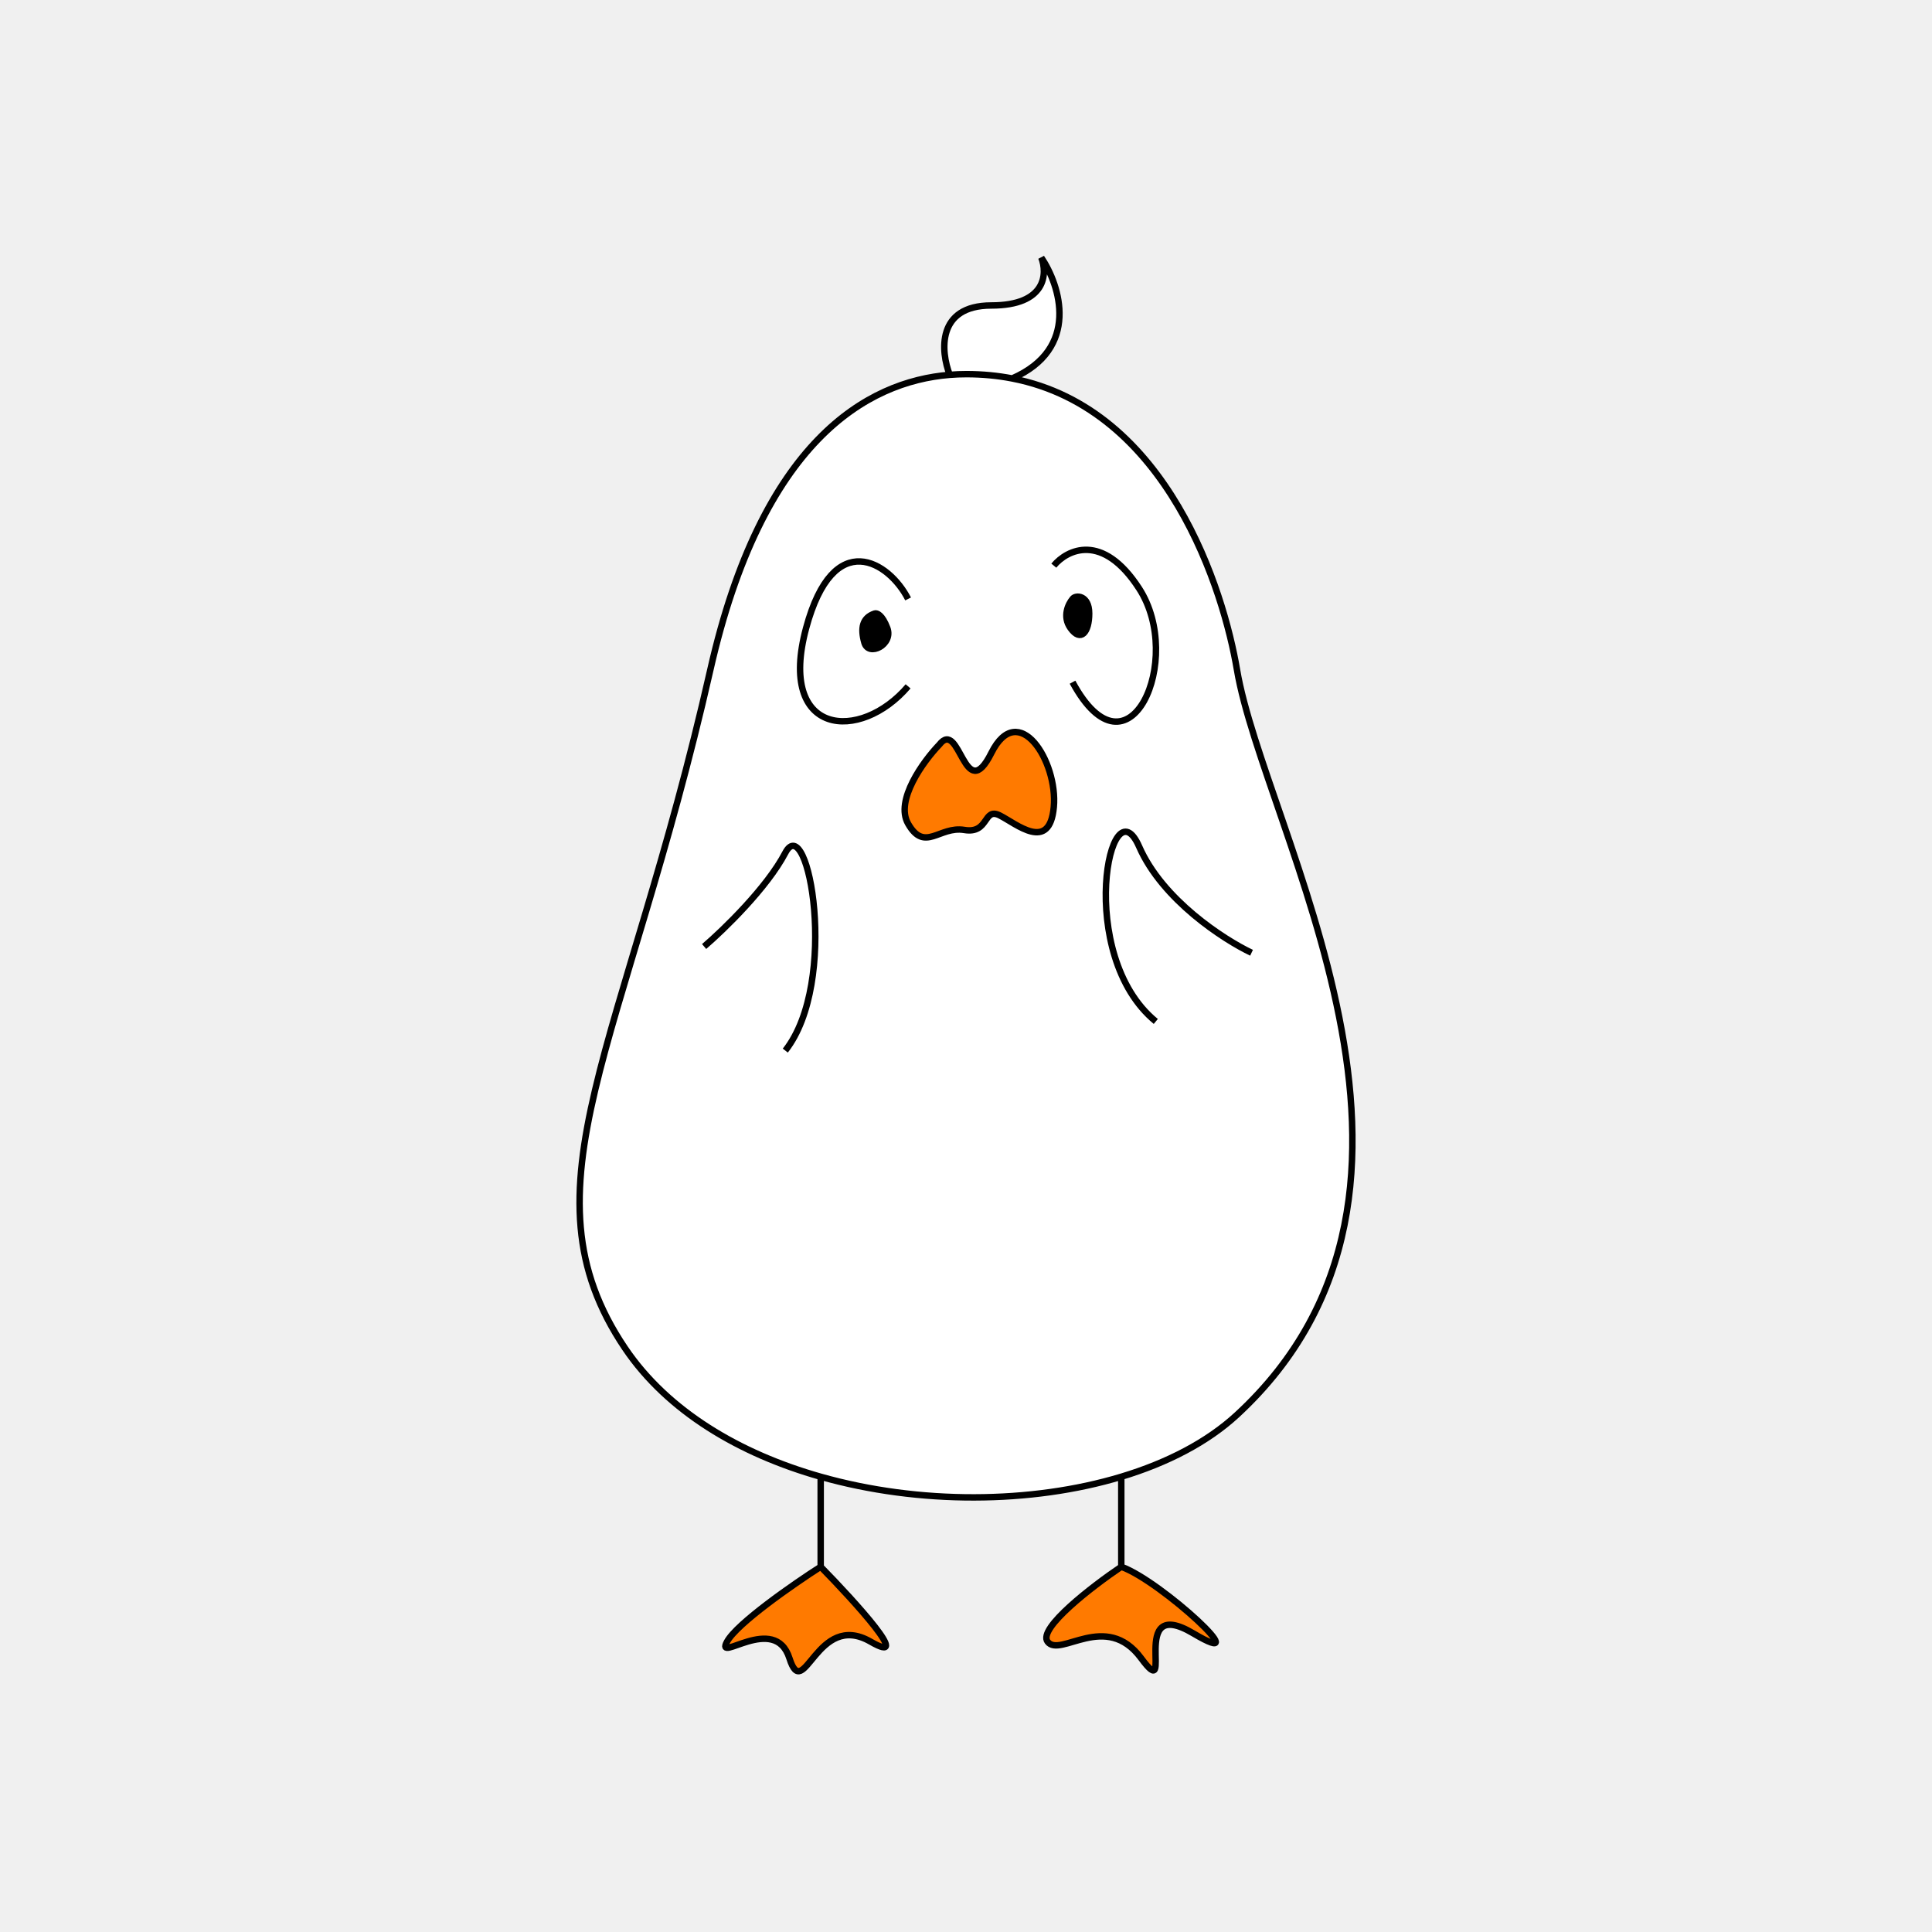
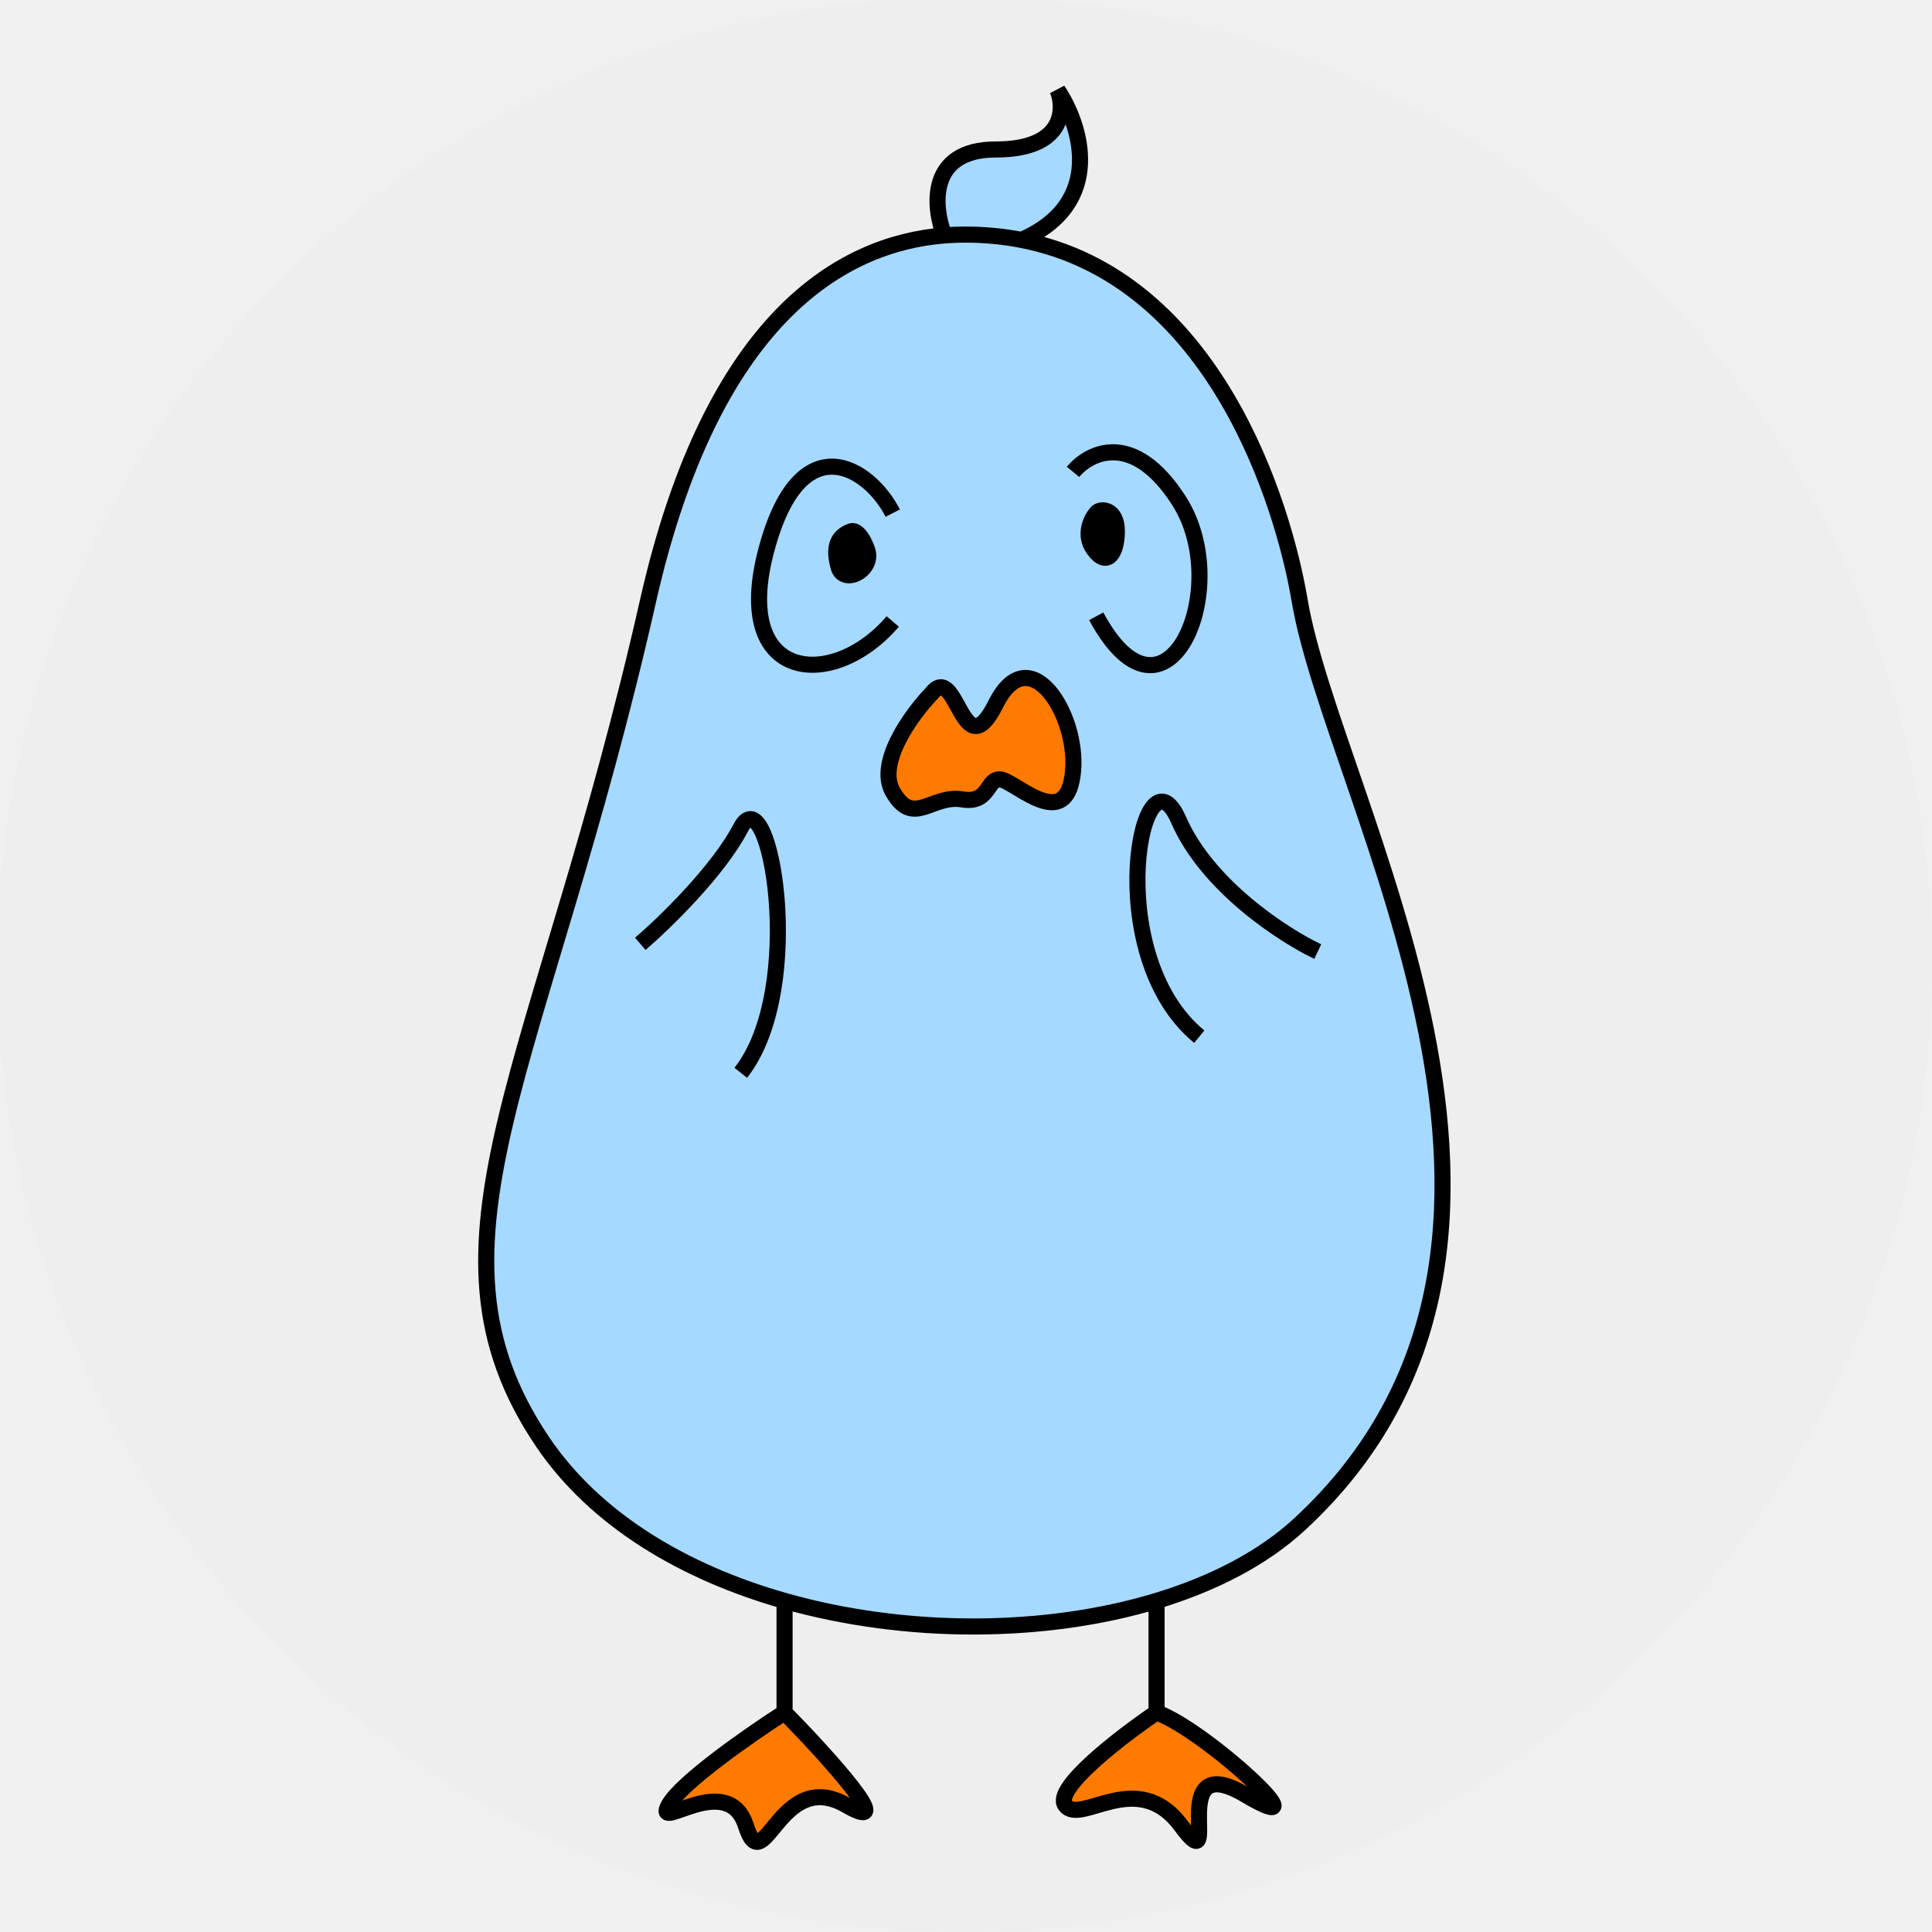
<svg xmlns="http://www.w3.org/2000/svg" width="600" height="600" viewBox="0 0 600 600" fill="none">
-   <path fill-rule="evenodd" clip-rule="evenodd" d="M220.611 207.981C194.108 324.974 160.495 368.927 194.108 418.698C207.352 438.308 229.677 451.482 254.871 458.619C285.466 467.286 320.293 467.049 348.225 458.619C362.495 454.313 374.965 447.869 384.153 439.382C460.43 368.927 392.557 257.752 384.153 207.981C380.094 183.94 362.874 126.97 314.341 117.532C309.871 116.663 305.135 116.197 300.12 116.197C298.432 116.197 296.705 116.262 294.949 116.404C269.123 118.494 236.657 137.152 220.611 207.981ZM275.556 195.054C274.005 190.917 272.324 190.314 271.678 190.529C267.799 191.822 267.153 195.054 268.446 199.578C269.738 204.103 277.495 200.225 275.556 195.054ZM332.441 195.054C329.855 191.434 331.794 187.513 333.087 186.005C333.974 184.698 338.258 184.712 338.258 190.529C338.258 196.347 335.673 199.578 332.441 195.054ZM282.02 255.813C277.883 248.573 286.761 236.422 291.717 231.251C298.181 222.912 299.473 250.642 307.877 233.836C316.28 217.03 328.562 236.422 327.269 250.642C325.976 264.862 315.634 255.813 310.463 253.227C305.291 250.642 307.23 259.045 299.473 257.752C291.717 256.459 287.192 264.862 282.02 255.813Z" fill="white" />
-   <path d="M254.871 486.567C246.468 491.953 228.885 504.148 225.782 509.836C221.904 516.946 240.65 500.787 245.175 515.007C249.7 529.227 253.578 500.141 270.385 509.836C283.83 517.593 265.645 497.555 254.871 486.567Z" fill="#FF7A00" />
-   <path d="M348.225 486.567C339.301 492.6 322.227 505.699 325.33 509.836C329.209 515.007 343.43 500.141 354.419 515.007C365.408 529.874 349.894 494.97 370.579 507.251C391.264 519.532 360.778 491.091 348.225 486.567Z" fill="#FF7A00" />
-   <path d="M291.717 231.251C286.761 236.422 277.883 248.573 282.02 255.813C287.192 264.862 291.717 256.459 299.473 257.752C307.23 259.045 305.291 250.642 310.463 253.227C315.634 255.813 325.976 264.862 327.269 250.642C328.562 236.422 316.28 217.03 307.877 233.836C299.473 250.642 298.181 222.912 291.717 231.251Z" fill="#FF7A00" />
-   <path d="M294.949 116.404C296.705 116.262 298.432 116.197 300.12 116.197C305.135 116.197 309.871 116.663 314.341 117.532C335.543 108.259 329.209 88.647 323.391 80C325.33 84.956 324.942 94.867 307.877 94.867C290.812 94.867 292.147 109.225 294.949 116.404Z" fill="white" />
-   <path d="M271.678 190.529C272.324 190.314 274.005 190.917 275.556 195.054C277.495 200.225 269.738 204.103 268.446 199.578C267.153 195.054 267.799 191.822 271.678 190.529Z" fill="black" />
-   <path d="M333.087 186.005C331.794 187.513 329.855 191.434 332.441 195.054C335.673 199.578 338.258 196.347 338.258 190.529C338.258 184.712 333.974 184.698 333.087 186.005Z" fill="black" />
-   <path d="M254.871 458.619C229.677 451.482 207.352 438.308 194.108 418.698C160.495 368.927 194.108 324.974 220.611 207.981C236.657 137.152 269.123 118.494 294.949 116.404M254.871 458.619V486.567M254.871 458.619C285.466 467.286 320.293 467.049 348.225 458.619M254.871 486.567C246.468 491.953 228.885 504.148 225.782 509.836C221.904 516.946 240.65 500.787 245.175 515.007C249.7 529.227 253.578 500.141 270.385 509.836C283.83 517.593 265.645 497.555 254.871 486.567ZM348.225 458.619C362.495 454.313 374.965 447.869 384.153 439.382C460.43 368.927 392.557 257.752 384.153 207.981C380.094 183.94 362.874 126.97 314.341 117.532M348.225 458.619V486.567M348.225 486.567C339.301 492.6 322.227 505.699 325.33 509.836C329.209 515.007 343.43 500.141 354.419 515.007C365.408 529.874 349.894 494.97 370.579 507.251C391.264 519.532 360.778 491.091 348.225 486.567ZM218.672 293.949C224.705 288.778 238.193 275.721 243.882 264.862C250.992 251.288 260.689 304.937 243.882 326.267M388.679 295.888C380.06 291.794 361.012 279.47 353.772 262.923C344.722 242.239 333.734 296.534 358.944 317.218M282.02 186.005C276.203 174.585 258.874 163.382 250.346 195.054C241.296 228.665 267.153 230.604 282.02 213.152M327.269 175.663C331.363 170.707 342.395 165.192 353.772 182.773C367.993 204.749 350.54 244.178 333.087 211.86M294.949 116.404C296.705 116.262 298.432 116.197 300.12 116.197C305.135 116.197 309.871 116.663 314.341 117.532M294.949 116.404C292.147 109.225 290.812 94.867 307.877 94.867C324.942 94.867 325.33 84.956 323.391 80C329.209 88.647 335.543 108.259 314.341 117.532M271.678 190.529C272.324 190.314 274.005 190.917 275.556 195.054C277.495 200.225 269.738 204.103 268.446 199.578C267.153 195.054 267.799 191.822 271.678 190.529ZM333.087 186.005C331.794 187.513 329.855 191.434 332.441 195.054C335.673 199.578 338.258 196.347 338.258 190.529C338.258 184.712 333.974 184.698 333.087 186.005ZM291.717 231.251C286.761 236.422 277.883 248.573 282.02 255.813C287.192 264.862 291.717 256.459 299.473 257.752C307.23 259.045 305.291 250.642 310.463 253.227C315.634 255.813 325.976 264.862 327.269 250.642C328.562 236.422 316.28 217.03 307.877 233.836C299.473 250.642 298.181 222.912 291.717 231.251Z" stroke="black" stroke-width="2" />
+   <g clip-path="url(#clip0_567_3866)">
+     <circle cx="299.5" cy="299.5" r="300.5" fill="#EEEEEE" />
+     <path d="M243.653 531.809C233.254 538.484 211.495 553.596 207.656 560.644C202.856 569.455 226.054 549.431 231.654 567.052C237.253 584.673 242.053 548.63 262.851 560.644C279.49 570.256 256.985 545.426 243.653 531.809Z" fill="#FF7A00" />
+     <path d="M359.179 531.809C348.135 539.285 327.006 555.518 330.846 560.644C335.646 567.052 353.244 548.63 366.843 567.052C380.442 585.474 361.243 542.222 386.841 557.44C412.439 572.659 374.713 537.416 359.179 531.809Z" fill="#FF7A00" />
+     <path d="M289.249 215.427C283.116 221.834 272.131 236.893 277.25 245.864C283.65 257.077 289.249 246.665 298.848 248.266C308.448 249.868 306.048 239.456 312.447 242.66C318.847 245.864 331.646 257.077 333.246 239.456C334.846 221.834 319.647 197.805 309.248 218.631C298.848 239.456 297.249 205.094 289.249 215.427Z" fill="#FF7A00" />
+     <path d="M264.451 164.966C265.251 164.699 267.331 165.446 269.251 170.572C271.651 176.98 262.051 181.786 260.451 176.179C258.852 170.572 259.652 166.568 264.451 164.966Z" fill="black" />
+     <path d="M340.445 159.359C338.845 161.228 336.445 166.087 339.645 170.572C343.645 176.179 346.845 172.174 346.845 164.966C346.845 157.757 341.543 157.739 340.445 159.359Z" fill="black" />
+     <path fill-rule="evenodd" clip-rule="evenodd" d="M201.256 186.592C168.458 331.567 126.862 386.033 168.459 447.708C184.848 472.008 212.475 488.333 243.653 497.177C281.514 507.917 324.612 507.623 359.179 497.177C376.837 491.841 392.269 483.856 403.64 473.339C498.032 386.033 414.039 248.266 403.64 186.592C398.617 156.801 377.306 86.205 317.247 74.509C311.715 73.432 305.855 72.854 299.648 72.854C297.559 72.854 295.423 72.935 293.249 73.112C261.29 75.701 221.112 98.821 201.256 186.592ZM269.251 170.572C267.331 165.446 265.251 164.699 264.451 164.966C259.652 166.568 258.852 170.572 260.451 176.179C262.051 181.786 271.651 176.98 269.251 170.572ZM339.645 170.572C336.445 166.087 338.845 161.228 340.445 159.359C341.543 157.739 346.845 157.757 346.845 164.966C346.845 172.174 343.645 176.179 339.645 170.572ZM277.25 245.864C272.131 236.893 283.116 221.834 289.249 215.427C297.249 205.094 298.848 239.456 309.248 218.631C319.647 197.805 334.846 221.834 333.246 239.456C331.646 257.077 318.847 245.864 312.447 242.66C306.048 239.456 308.448 249.868 298.848 248.266C289.249 246.665 283.65 257.077 277.25 245.864Z" fill="#A5D9FF" />
+     <path d="M293.249 73.112C295.423 72.935 297.559 72.854 299.648 72.854C305.855 72.854 311.715 73.432 317.247 74.509C343.485 63.017 335.646 38.715 328.446 28C330.846 34.141 330.366 46.422 309.248 46.422C288.129 46.422 289.782 64.215 293.249 73.112Z" fill="#A5D9FF" />
+     <path d="M243.653 497.177C212.475 488.333 184.848 472.008 168.459 447.708C126.862 386.033 168.458 331.567 201.256 186.592C221.112 98.821 261.29 75.701 293.249 73.112M243.653 497.177V531.809M243.653 497.177C281.514 507.917 324.612 507.623 359.179 497.177M243.653 531.809C233.254 538.484 211.495 553.596 207.656 560.644C202.856 569.455 226.054 549.431 231.654 567.052C237.253 584.673 242.053 548.63 262.851 560.644C279.49 570.256 256.985 545.426 243.653 531.809ZM359.179 497.177C376.837 491.841 392.269 483.856 403.64 473.339C498.032 386.033 414.039 248.266 403.64 186.592C398.617 156.801 377.306 86.205 317.247 74.509M359.179 497.177V531.809M359.179 531.809C348.135 539.285 327.006 555.518 330.846 560.644C335.646 567.052 353.244 548.63 366.843 567.052C380.442 585.474 361.243 542.222 386.841 557.44C412.439 572.659 374.713 537.416 359.179 531.809ZM198.856 293.121C206.322 286.713 223.014 270.533 230.054 257.077C238.853 240.257 250.852 306.737 230.054 333.169M409.24 295.524C398.574 290.451 375.002 275.179 366.043 254.674C354.844 229.043 341.245 296.325 372.443 321.956M277.25 159.359C270.051 145.208 248.606 131.325 238.053 170.572C226.854 212.223 258.852 214.626 277.25 193M333.246 146.543C338.312 140.403 351.964 133.568 366.043 155.354C383.642 182.587 362.043 231.446 340.445 191.398M293.249 73.112C295.423 72.935 297.559 72.854 299.648 72.854C305.855 72.854 311.715 73.432 317.247 74.509M293.249 73.112C289.782 64.215 288.129 46.422 309.248 46.422C330.366 46.422 330.846 34.141 328.446 28C335.646 38.715 343.485 63.017 317.247 74.509M264.451 164.966C265.251 164.699 267.331 165.446 269.251 170.572C271.651 176.98 262.051 181.786 260.451 176.179C258.852 170.572 259.652 166.568 264.451 164.966ZM340.445 159.359C338.845 161.228 336.445 166.087 339.645 170.572C343.645 176.179 346.845 172.174 346.845 164.966C346.845 157.757 341.543 157.739 340.445 159.359ZM289.249 215.427C283.116 221.834 272.131 236.893 277.25 245.864C283.65 257.077 289.249 246.665 298.848 248.266C308.448 249.868 306.048 239.456 312.447 242.66C318.847 245.864 331.646 257.077 333.246 239.456C334.846 221.834 319.647 197.805 309.248 218.631C298.848 239.456 297.249 205.094 289.249 215.427Z" stroke="black" stroke-width="5" />
+   </g>
+   <defs>
+     <clipPath id="clip0_567_3866">
+       <rect width="600" height="600" fill="white" />
+     </clipPath>
+   </defs>
</svg>
